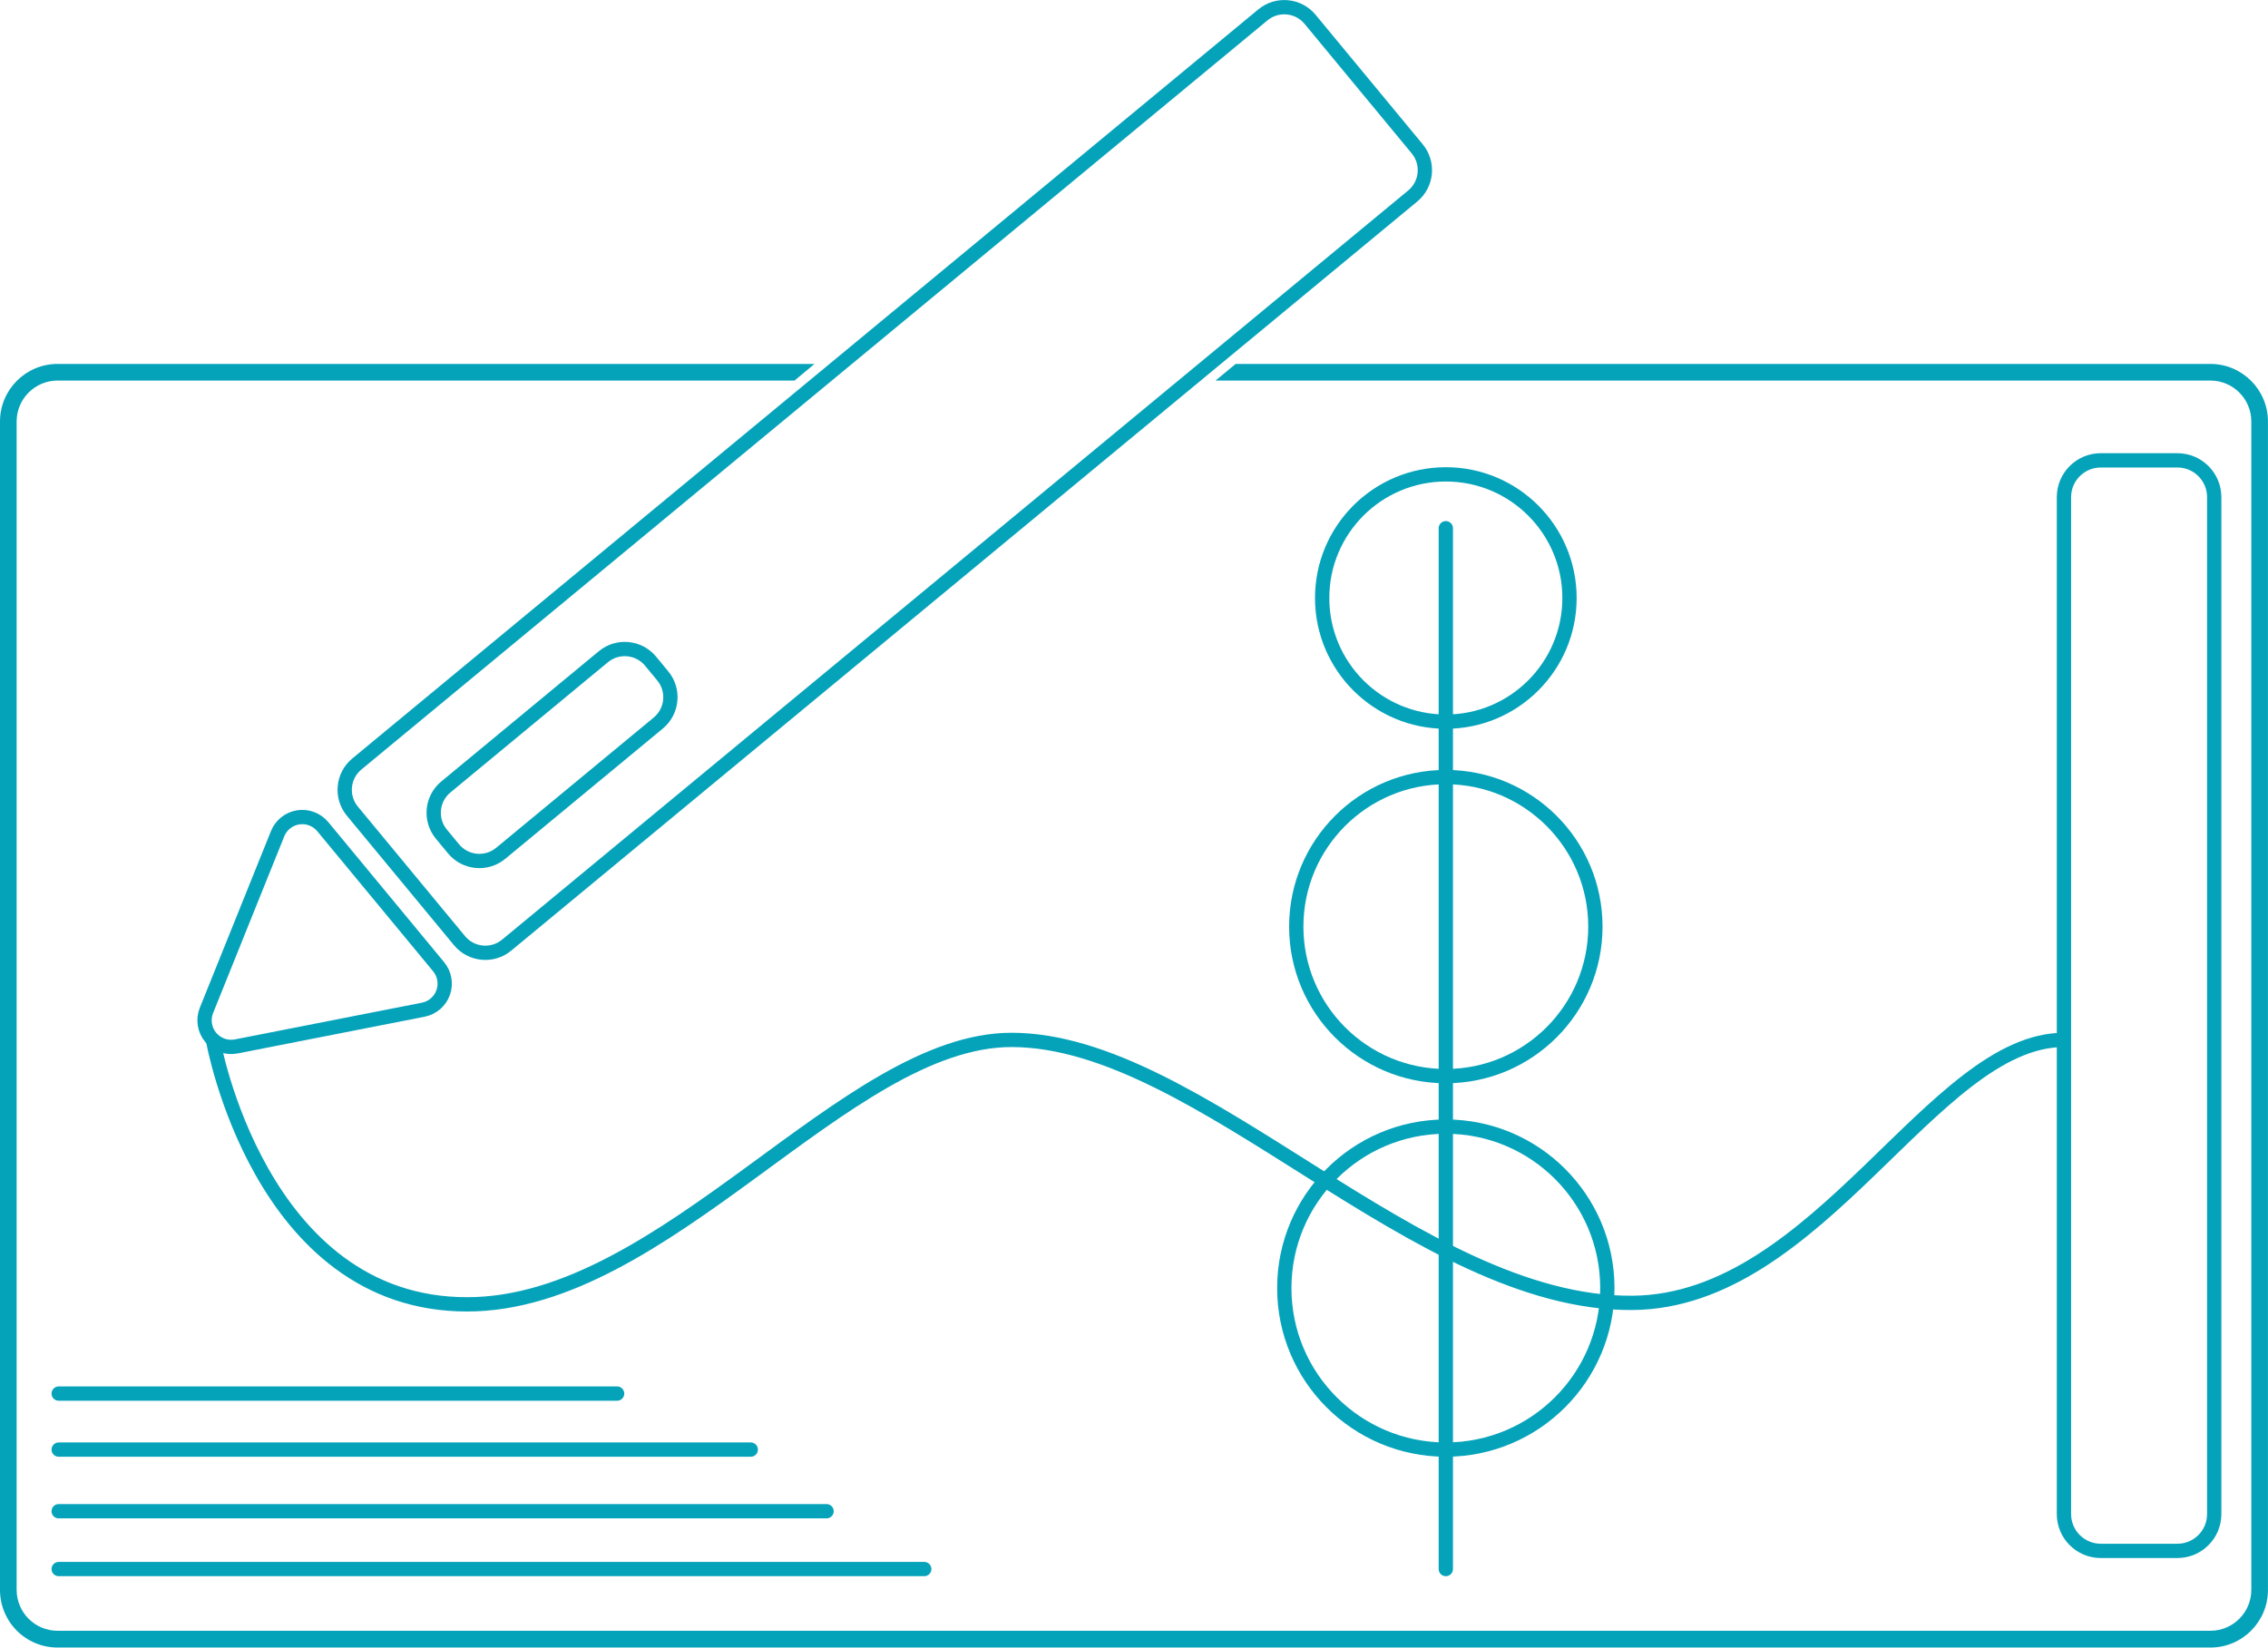
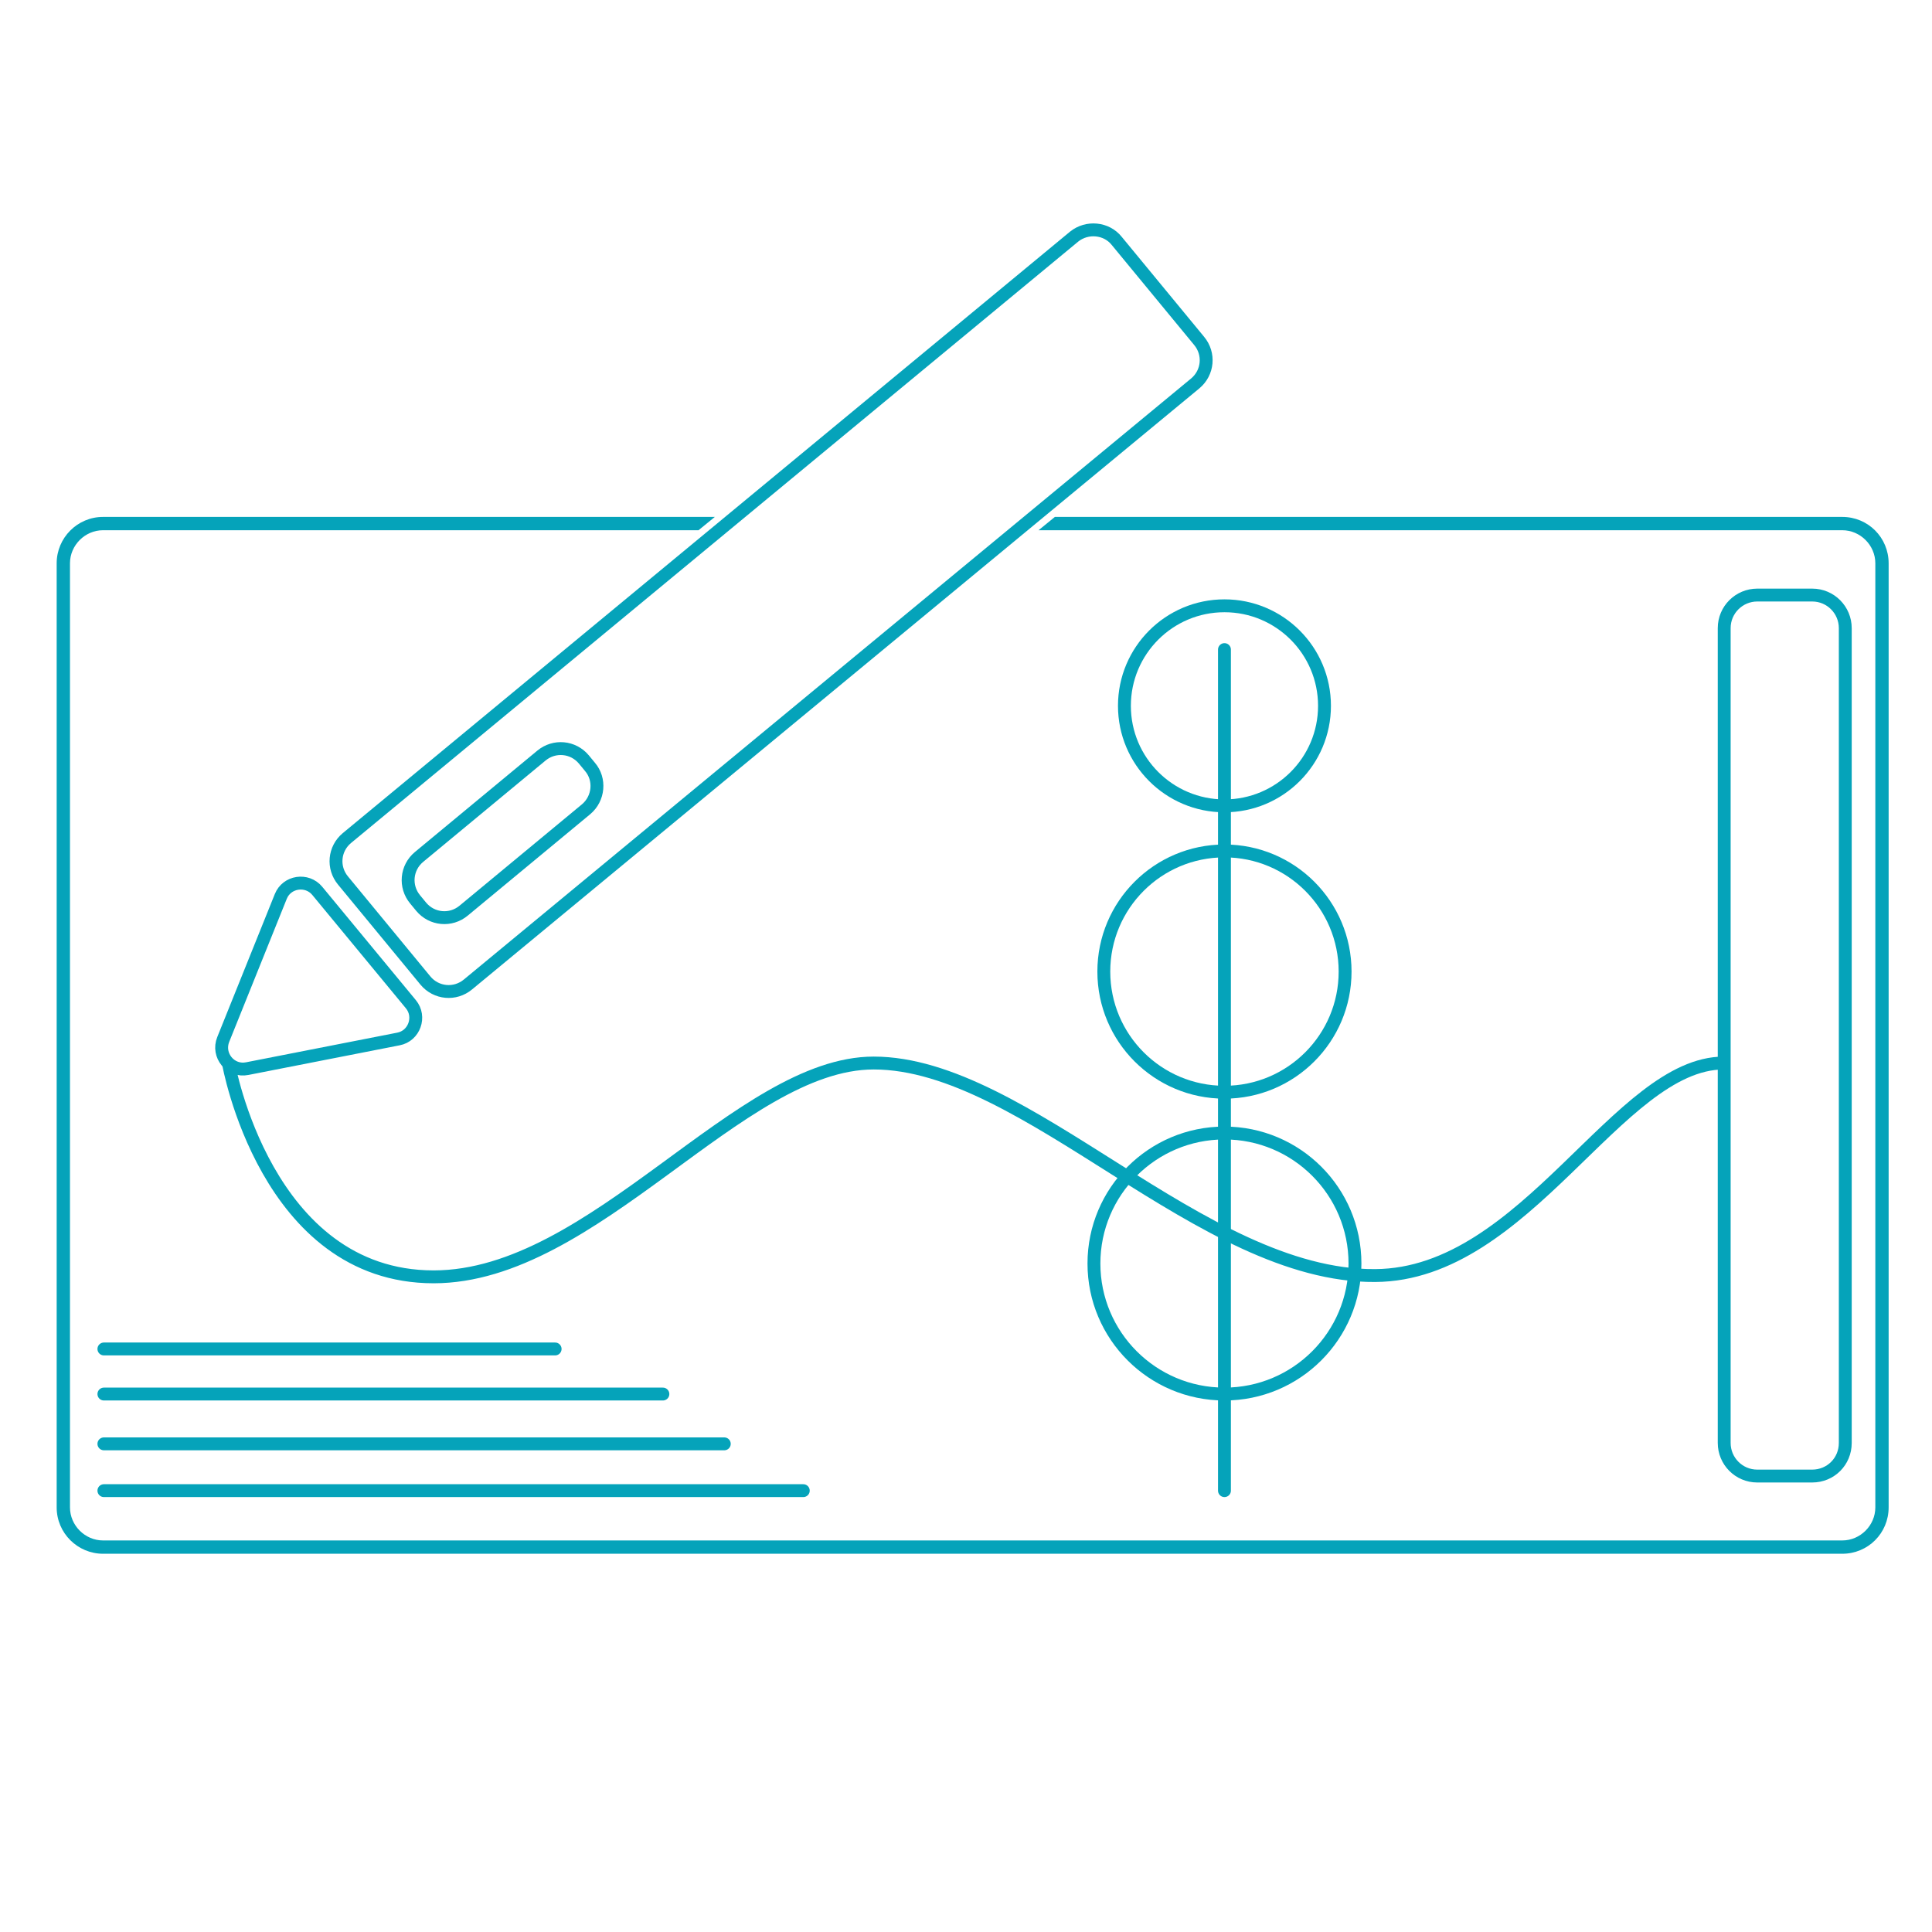
- <svg xmlns="http://www.w3.org/2000/svg" id="Layer_1" data-name="Layer 1" viewBox="0 0 475.71 345.62">
-   <defs>
-     <style>
-       .cls-1 {
-         fill: #05a3ba;
-       }
- 
-       .cls-2, .cls-3 {
-         fill: none;
-         stroke: #05a3ba;
-         stroke-miterlimit: 10;
-         stroke-width: 3px;
-       }
- 
-       .cls-3 {
-         stroke-linecap: round;
-       }
-     </style>
-   </defs>
-   <path class="cls-1" d="M476.78,142.7H272.33l-4.22,3.49H476.78a8.59,8.59,0,0,1,8.58,8.58V399.89a8.59,8.59,0,0,1-8.58,8.59H25.22a8.59,8.59,0,0,1-8.58-8.59V154.77a8.59,8.59,0,0,1,8.58-8.58H179.8L184,142.7H25.22a12.08,12.08,0,0,0-12.07,12.07V399.89A12.07,12.07,0,0,0,25.22,412H476.78a12.07,12.07,0,0,0,12.07-12.08V154.77A12.08,12.08,0,0,0,476.78,142.7Z" transform="translate(-13.15 -66.35)" />
-   <rect class="cls-2" x="432.91" y="96.58" width="31.52" height="228.79" rx="7.72" />
+ <svg xmlns="http://www.w3.org/2000/svg" version="1.1" id="Layer_1" x="0px" y="0px" viewBox="0 0 450 450" style="enable-background:new 0 0 450 450;" xml:space="preserve">
+   <style type="text/css">
+ 	.st0{display:none;}
+ 	.st1{display:inline;fill:#05A3BA;}
+ 	.st2{fill:#05A3BA;}
+ 	.st3{fill:none;stroke:#05A3BA;stroke-width:3;stroke-miterlimit:10;}
+ 	.st4{fill:none;stroke:#05A3BA;stroke-width:3;stroke-linecap:round;stroke-miterlimit:10;}
+ </style>
+   <g class="st0">
+     <path class="st1" d="M462.9,118.6c4.1,0,7.4,3.3,7.4,7.4v210.7c0,4.1-3.3,7.4-7.4,7.4H74.8c-4.1,0-7.4-3.3-7.4-7.4V126   c0-4.1,3.3-7.4,7.4-7.4H462.9 M462.9,115.6H74.8c-5.7,0-10.4,4.6-10.4,10.4v210.7c0,5.7,4.6,10.4,10.4,10.4h388.1   c5.7,0,10.4-4.6,10.4-10.4V126C473.3,120.3,468.6,115.6,462.9,115.6L462.9,115.6z" />
+   </g>
+   <path class="st2" d="M429.1,120.4H245.7l-3.8,3.1h187.2c4.2,0,7.7,3.5,7.7,7.7v219.9c0,4.2-3.5,7.7-7.7,7.7H24  c-4.2,0-7.7-3.5-7.7-7.7V131.2c0-4.2,3.5-7.7,7.7-7.7h138.7l3.8-3.1H24c-6,0-10.8,4.9-10.8,10.8v219.9c0,6,4.9,10.8,10.8,10.8h405.1  c6,0,10.8-4.8,10.8-10.8V131.2C439.9,125.2,435.1,120.4,429.1,120.4z" />
+   <path class="st3" d="M422.1,343.8h-12.8c-4.3,0-7.7-3.5-7.7-7.7V146.3c0-4.3,3.5-7.7,7.7-7.7h12.8c4.3,0,7.7,3.5,7.7,7.7v189.8  C429.8,340.4,426.4,343.8,422.1,343.8z" />
  <g id="Pem">
-     <path class="cls-2" d="M80.85,239.78l24.31,29.4a5.57,5.57,0,0,1-3.21,9l-39.26,7.71a5.58,5.58,0,0,1-6.24-7.55l14.94-37.11A5.58,5.58,0,0,1,80.85,239.78Z" transform="translate(-13.15 -66.35)" />
-     <rect class="cls-2" x="174.07" y="36.71" width="49.31" height="260.67" rx="7.03" transform="translate(183.5 360.3) rotate(-129.59)" />
-     <rect class="cls-2" x="119.92" y="196.29" width="18.06" height="56.94" rx="7.03" transform="translate(206.82 -84.21) rotate(50.41)" />
+     <path class="st3" d="M73.9,207.5l21.8,26.4c2.4,2.9,0.8,7.4-2.9,8.1l-35.2,6.9c-3.9,0.8-7.1-3.1-5.6-6.8l13.4-33.3   C66.8,205.3,71.5,204.6,73.9,207.5z" />
+     <path class="st3" d="M260.1,56.1l19.2,23.3c2.5,3,2.1,7.4-0.9,9.9L109,229.3c-3,2.5-7.4,2.1-9.9-0.9l-19.2-23.3   c-2.5-3-2.1-7.4,0.9-9.9L250.2,55.1C253.2,52.7,257.7,53.1,260.1,56.1z" />
+     <path class="st3" d="M137.4,178.6l-1.4-1.7c-2.5-3-6.9-3.4-9.9-0.9l-28.5,23.6c-3,2.5-3.4,6.9-0.9,9.9l1.4,1.7   c2.5,3,6.9,3.4,9.9,0.9l28.5-23.6C139.5,186,139.9,181.5,137.4,178.6z" />
  </g>
  <g id="Guy">
-     <line class="cls-3" x1="303.26" y1="110.82" x2="303.26" y2="329.18" />
-     <circle class="cls-2" cx="303.26" cy="125.46" r="25.94" />
-     <circle class="cls-2" cx="303.26" cy="194.4" r="31.37" />
-     <circle class="cls-2" cx="303.26" cy="270.24" r="33.88" />
+     <line class="st4" x1="285.2" y1="151.3" x2="285.2" y2="347.2" />
+     <circle class="st3" cx="285.2" cy="164.4" r="23.3" />
+     <circle class="st3" cx="285.2" cy="226.3" r="28.1" />
+     <circle class="st3" cx="285.2" cy="294.3" r="30.4" />
  </g>
-   <path class="cls-2" d="M57.82,284.52S67.55,340,111.11,340c41.73,0,79.38-55.48,114.2-55.48,39.53,0,85,55.48,130.2,55.17,39.22-.27,63.07-55.2,90.55-55.17" transform="translate(-13.15 -66.35)" />
+   <path class="st3" d="M53.2,247.6c0,0,8.7,49.8,47.8,49.8c37.4,0,71.2-49.8,102.5-49.8c35.5,0,76.3,49.8,116.8,49.5  c35.2-0.2,56.6-49.5,81.2-49.5" />
  <g id="Lines">
-     <line class="cls-3" x1="12.31" y1="329.18" x2="193.86" y2="329.18" />
-     <line class="cls-3" x1="12.31" y1="317.05" x2="173.37" y2="317.05" />
-     <line class="cls-3" x1="12.31" y1="304.12" x2="157.47" y2="304.12" />
-     <line class="cls-3" x1="12.31" y1="292.37" x2="129.44" y2="292.37" />
+     <line class="st4" x1="24.2" y1="347.2" x2="187.1" y2="347.2" />
+     <line class="st4" x1="24.2" y1="336.3" x2="168.7" y2="336.3" />
+     <line class="st4" x1="24.2" y1="324.7" x2="154.4" y2="324.7" />
+     <line class="st4" x1="24.2" y1="314.2" x2="129.3" y2="314.2" />
  </g>
+   <g>
+ </g>
+   <g>
+ </g>
+   <g>
+ </g>
+   <g>
+ </g>
+   <g>
+ </g>
+   <g>
+ </g>
</svg>
